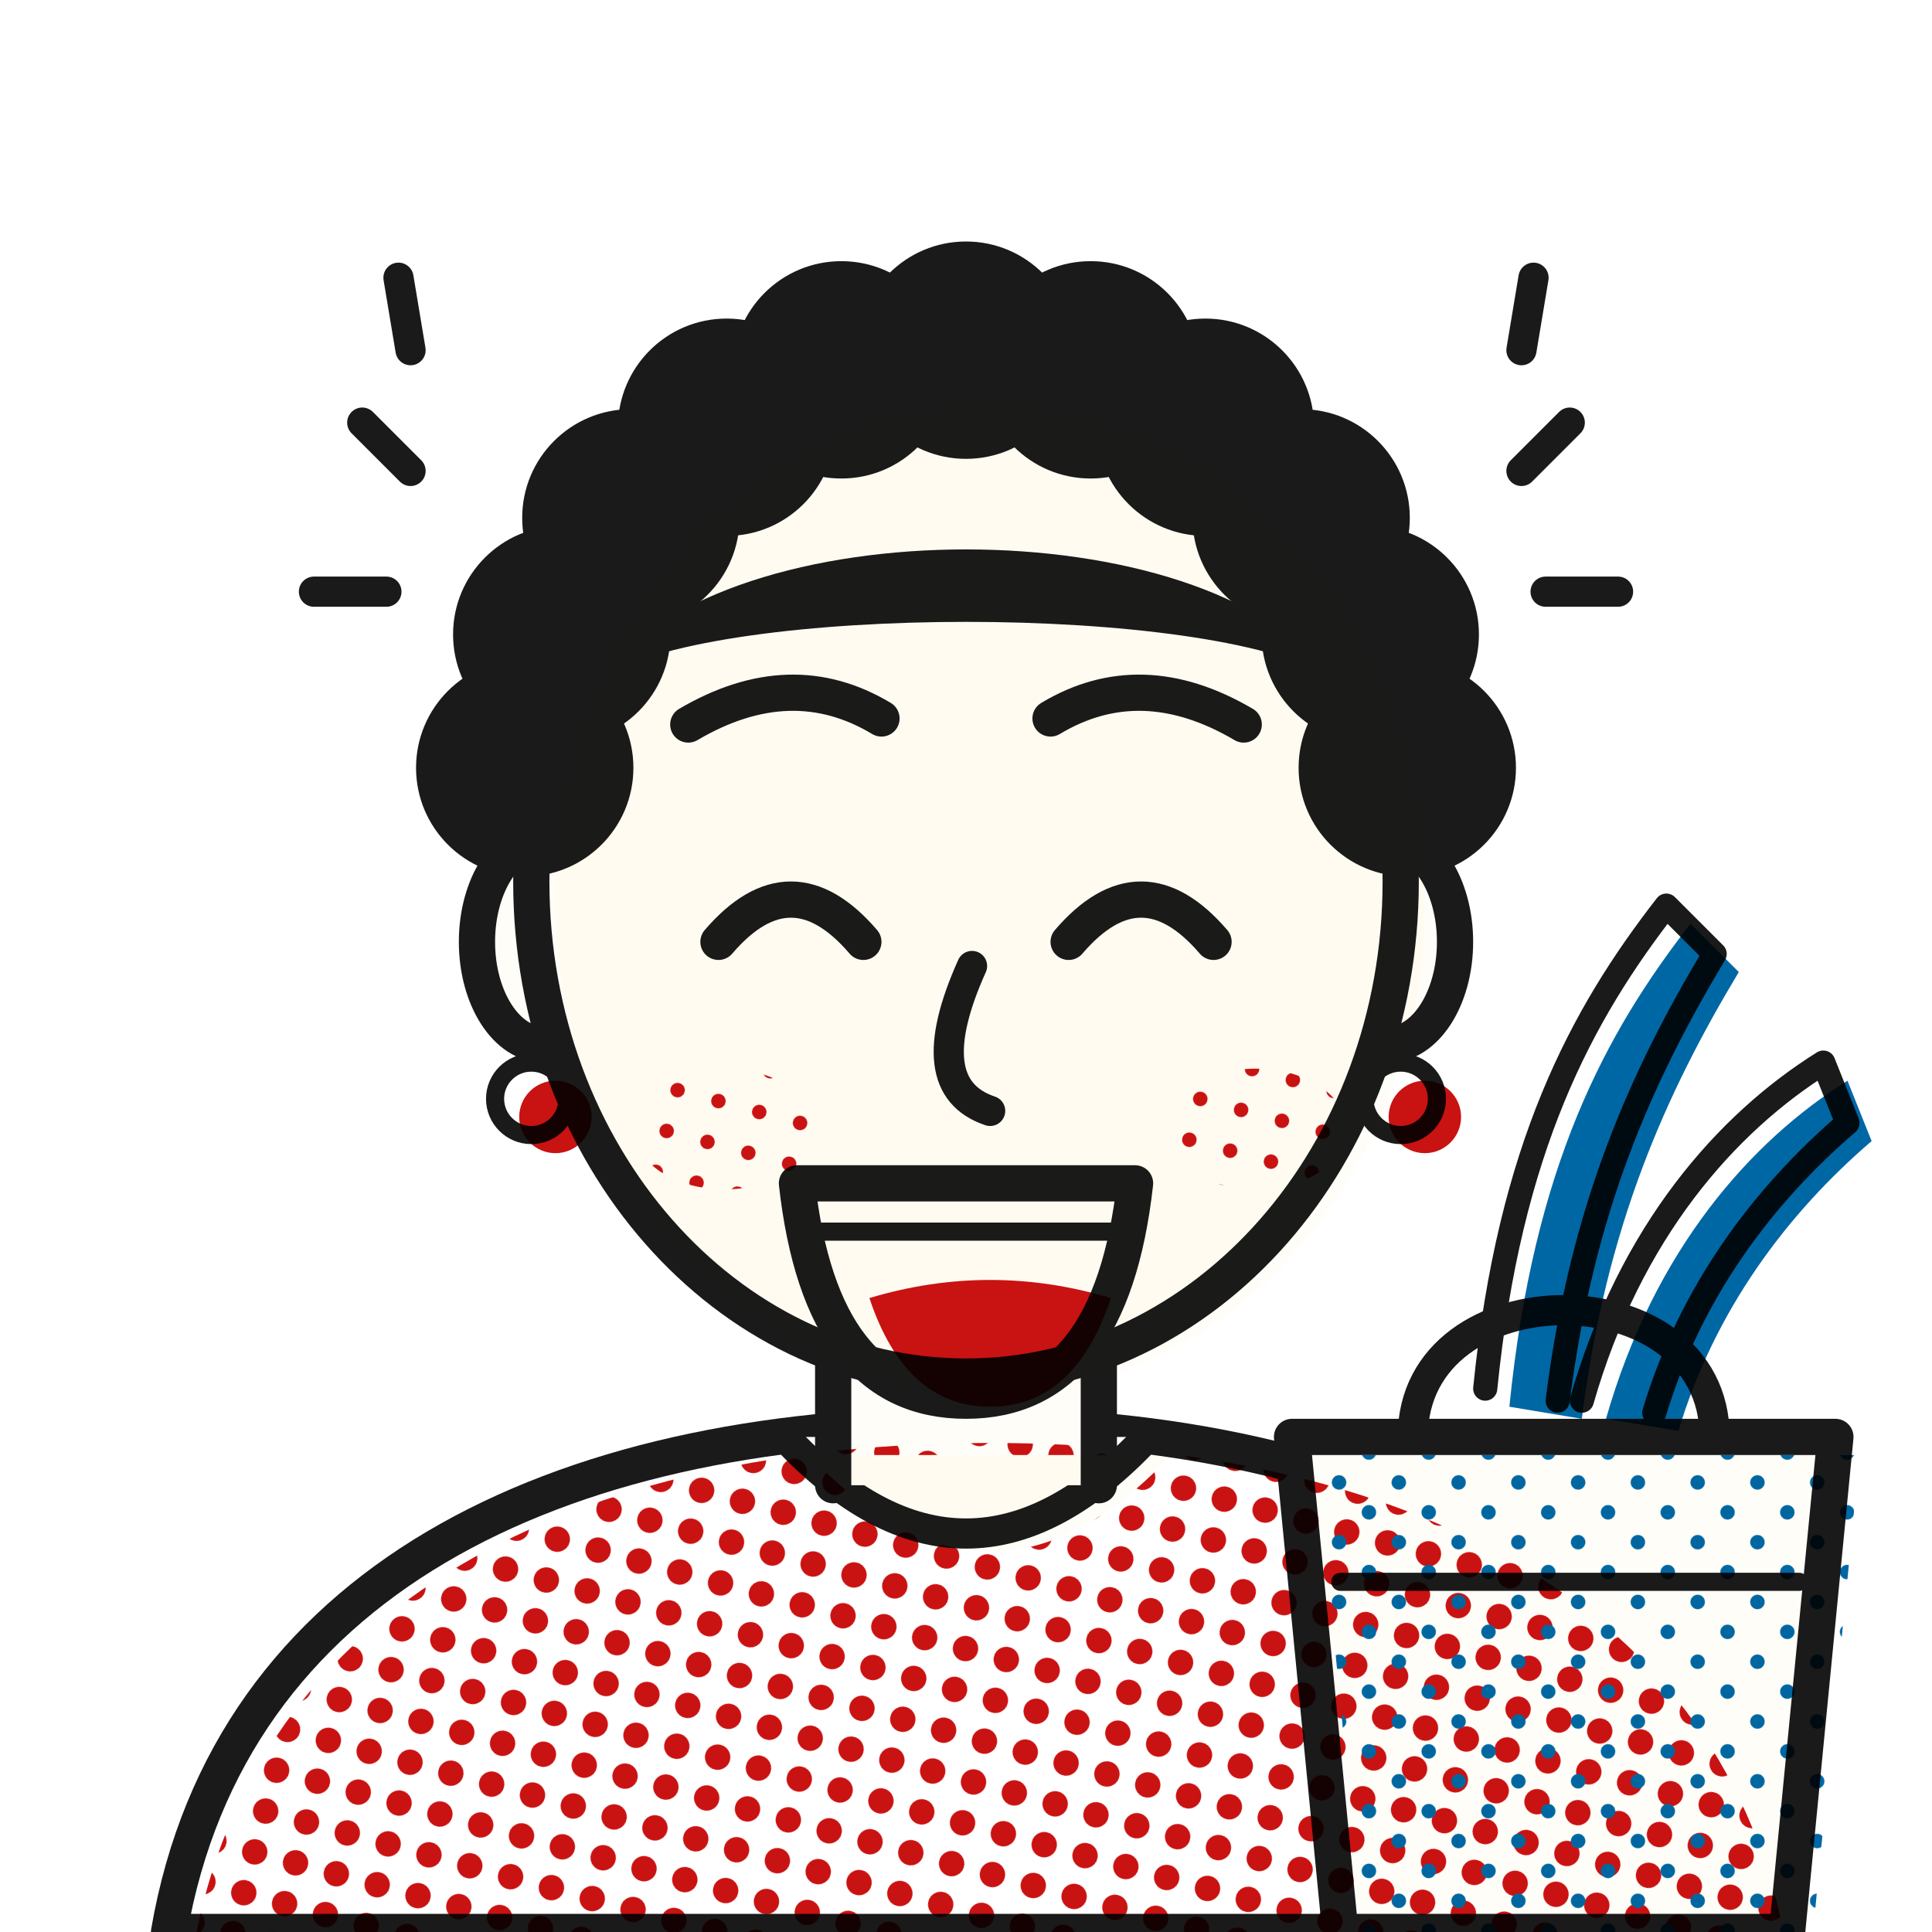
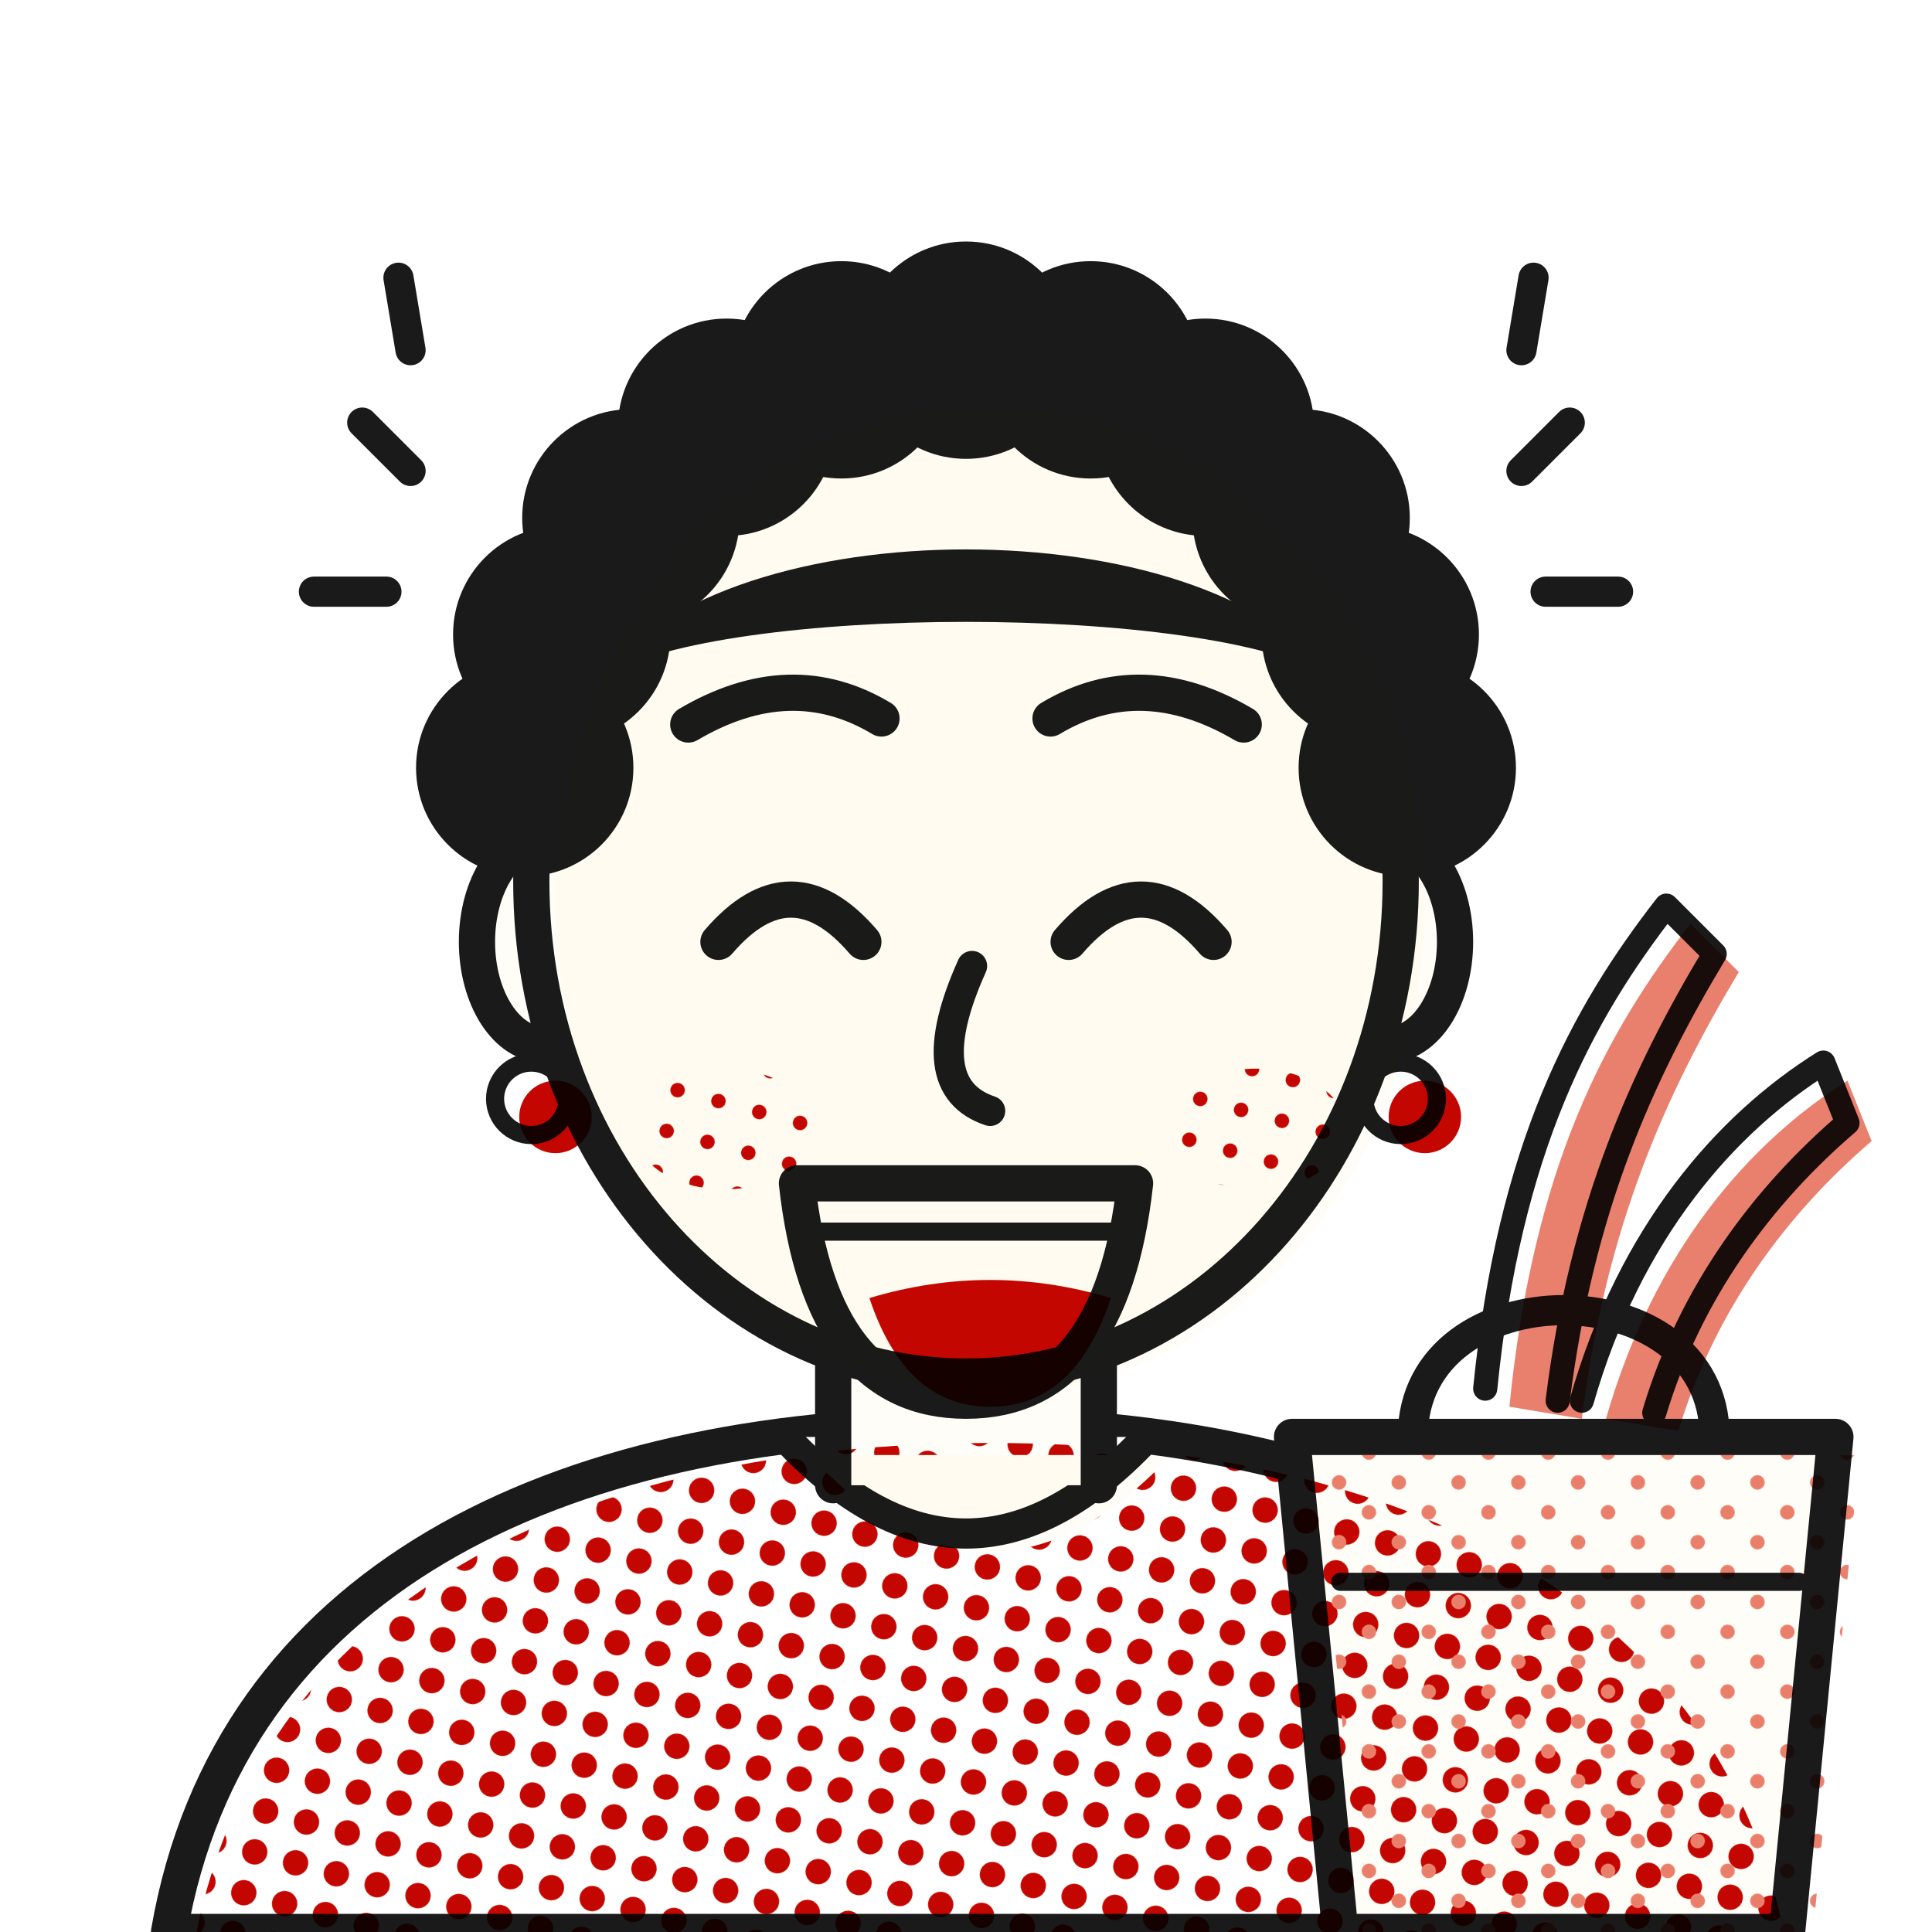
<svg xmlns="http://www.w3.org/2000/svg" viewBox="0 0 320 320" width="320" height="320" role="img" aria-labelledby="t">
  <defs>
    <pattern id="ht-red" width="7" height="7" patternUnits="userSpaceOnUse" patternTransform="rotate(15)">
-       <circle cx="3.5" cy="3.5" r="2.1" fill="#c91212" />
+       <circle cx="3.5" cy="3.5" r="2.1" fill="#c30700" />
    </pattern>
    <pattern id="ht-red-light" width="7" height="7" patternUnits="userSpaceOnUse" patternTransform="rotate(15)">
-       <circle cx="3.5" cy="3.5" r="1.2" fill="#c91212" />
+       <circle cx="3.5" cy="3.5" r="1.2" fill="#c30700" />
    </pattern>
-     <pattern id="ht-blue" width="7" height="7" patternUnits="userSpaceOnUse" patternTransform="rotate(45)">
-       <circle cx="3.5" cy="3.5" r="2.1" fill="#0067a5" />
+     <pattern id="ht-pink" width="7" height="7" patternUnits="userSpaceOnUse" patternTransform="rotate(45)">
+       <circle cx="3.5" cy="3.5" r="2.1" fill="#e9806e" />
    </pattern>
-     <pattern id="ht-blue-light" width="7" height="7" patternUnits="userSpaceOnUse" patternTransform="rotate(45)">
-       <circle cx="3.5" cy="3.5" r="1.2" fill="#0067a5" />
+     <pattern id="ht-pink-light" width="7" height="7" patternUnits="userSpaceOnUse" patternTransform="rotate(45)">
+       <circle cx="3.5" cy="3.5" r="1.2" fill="#e9806e" />
    </pattern>
    <pattern id="ht-ink" width="6" height="6" patternUnits="userSpaceOnUse" patternTransform="rotate(75)">
      <circle cx="3" cy="3" r="1.1" fill="#1a1a1a" />
    </pattern>
    <pattern id="hatch-ink" width="8" height="8" patternUnits="userSpaceOnUse" patternTransform="rotate(45)">
      <rect width="2.2" height="8" fill="#1a1a1a" />
    </pattern>
    <pattern id="hatch-red" width="8" height="8" patternUnits="userSpaceOnUse" patternTransform="rotate(-45)">
-       <rect width="2.6" height="8" fill="#c91212" />
+       <rect width="2.6" height="8" fill="#c30700" />
    </pattern>
  </defs>
  <g transform="translate(4 3)" style="mix-blend-mode:multiply">
    <path d="M28 320 C38 262 92 236 160 236 C228 236 282 262 292 320 Z" fill="url(#ht-red)" />
    <path d="M130 238 Q160 270 190 238 Z" fill="#fffdf8" />
    <ellipse cx="160" cy="146" rx="72" ry="82" fill="#fffdf8" />
-     <path d="M140 212 Q160 206 180 212 Q174 230 160 230 Q146 230 140 212 Z" fill="#c91212" />
+     <path d="M140 212 Q160 206 180 212 Q174 230 160 230 Q146 230 140 212 Z" fill="#c30700" />
    <ellipse cx="116" cy="184" rx="15" ry="10" fill="url(#ht-red-light)" />
    <ellipse cx="204" cy="184" rx="15" ry="10" fill="url(#ht-red-light)" />
-     <circle cx="88" cy="182" r="6" fill="#c91212" />
-     <circle cx="232" cy="182" r="6" fill="#c91212" />
-     <path d="M246 230 C250 190 262 168 276 150 L284 158 C272 178 262 200 258 232 Z" fill="#0067a5" />
-     <path d="M262 232 C270 204 286 186 302 176 L306 186 C292 198 280 214 274 234 Z" fill="#0067a5" />
-     <path d="M214 238 L304 238 L296 320 L222 320 Z" fill="url(#ht-blue-light)" />
+     <circle cx="88" cy="182" r="6" fill="#c30700" />
+     <circle cx="232" cy="182" r="6" fill="#c30700" />
+     <path d="M246 230 C250 190 262 168 276 150 L284 158 C272 178 262 200 258 232 Z" fill="#e9806e" />
+     <path d="M262 232 C270 204 286 186 302 176 L306 186 C292 198 280 214 274 234 Z" fill="#e9806e" />
+     <path d="M214 238 L304 238 L296 320 L222 320 Z" fill="url(#ht-pink-light)" />
  </g>
  <g style="mix-blend-mode:multiply" stroke-linecap="round" stroke-linejoin="round">
    <path d="M28 320 C38 262 92 236 160 236 C228 236 282 262 292 320 Z" fill="none" stroke="#1a1a1a" stroke-width="6" />
    <path d="M130 238 Q160 270 190 238 Z" fill="#fffdf8" />
    <path d="M130 238 Q160 270 190 238" fill="none" stroke="#1a1a1a" stroke-width="5" />
    <path d="M138 214 L138 246 L182 246 L182 214 Z" fill="#fffdf8" />
    <path d="M138 214 L138 246 M182 214 L182 246" fill="none" stroke="#1a1a1a" stroke-width="6" />
    <ellipse cx="90" cy="156" rx="11" ry="17" fill="#fffdf8" stroke="#1a1a1a" stroke-width="6" />
    <ellipse cx="230" cy="156" rx="11" ry="17" fill="#fffdf8" stroke="#1a1a1a" stroke-width="6" />
    <ellipse cx="160" cy="146" rx="72" ry="82" fill="#fffdf8" stroke="#1a1a1a" stroke-width="6" />
    <circle cx="86.911" cy="127.172" r="18" fill="#1a1a1a" />
    <circle cx="93.043" cy="105.086" r="18" fill="#1a1a1a" />
    <circle cx="104.492" cy="85.772" r="18" fill="#1a1a1a" />
    <circle cx="120.349" cy="70.765" r="18" fill="#1a1a1a" />
    <circle cx="139.355" cy="61.256" r="18" fill="#1a1a1a" />
    <circle cx="160" cy="58" r="18" fill="#1a1a1a" />
    <circle cx="180.645" cy="61.256" r="18" fill="#1a1a1a" />
    <circle cx="199.651" cy="70.765" r="18" fill="#1a1a1a" />
    <circle cx="215.508" cy="85.772" r="18" fill="#1a1a1a" />
    <circle cx="226.957" cy="105.086" r="18" fill="#1a1a1a" />
    <circle cx="233.089" cy="127.172" r="18" fill="#1a1a1a" />
    <path d="M100 112 C120 84 200 84 220 112 C200 100 120 100 100 112 Z" fill="#1a1a1a" />
    <path d="M114 120 Q131 110 146 119 M174 119 Q189 110 206 120" fill="none" stroke="#1a1a1a" stroke-width="6" />
    <path d="M119 156 Q131 142 143 156 M177 156 Q189 142 201 156" fill="none" stroke="#1a1a1a" stroke-width="6" />
    <path d="M132 196 Q160 196 188 196 Q184 232 160 232 Q136 232 132 196 Z" fill="none" stroke="#1a1a1a" stroke-width="6" />
    <path d="M136 204 L184 204" fill="none" stroke="#1a1a1a" stroke-width="3" />
    <path d="M60 70 l8 8 M52 98 l12 0 M66 46 l2 12 M260 70 l-8 8 M268 98 l-12 0 M254 46 l-2 12" fill="none" stroke="#1a1a1a" stroke-width="5" />
    <path d="M161 160 Q152 180 164 184" fill="none" stroke="#1a1a1a" stroke-width="5" />
    <circle cx="88" cy="182" r="6" fill="none" stroke="#1a1a1a" stroke-width="3" />
    <circle cx="232" cy="182" r="6" fill="none" stroke="#1a1a1a" stroke-width="3" />
    <path d="M246 230 C250 190 262 168 276 150 L284 158 C272 178 262 200 258 232" fill="none" stroke="#1a1a1a" stroke-width="4" />
    <path d="M262 232 C270 204 286 186 302 176 L306 186 C292 198 280 214 274 234" fill="none" stroke="#1a1a1a" stroke-width="4" />
    <path d="M214 238 L304 238 L296 320 L222 320 Z" fill="#fffdf8" />
    <path d="M214 238 L304 238 L296 320 L222 320 Z" fill="none" stroke="#1a1a1a" stroke-width="6" />
    <path d="M234 238 C234 210 284 210 284 238" fill="none" stroke="#1a1a1a" stroke-width="5" />
    <path d="M222 262 L298 262" fill="none" stroke="#1a1a1a" stroke-width="3" />
  </g>
</svg>
